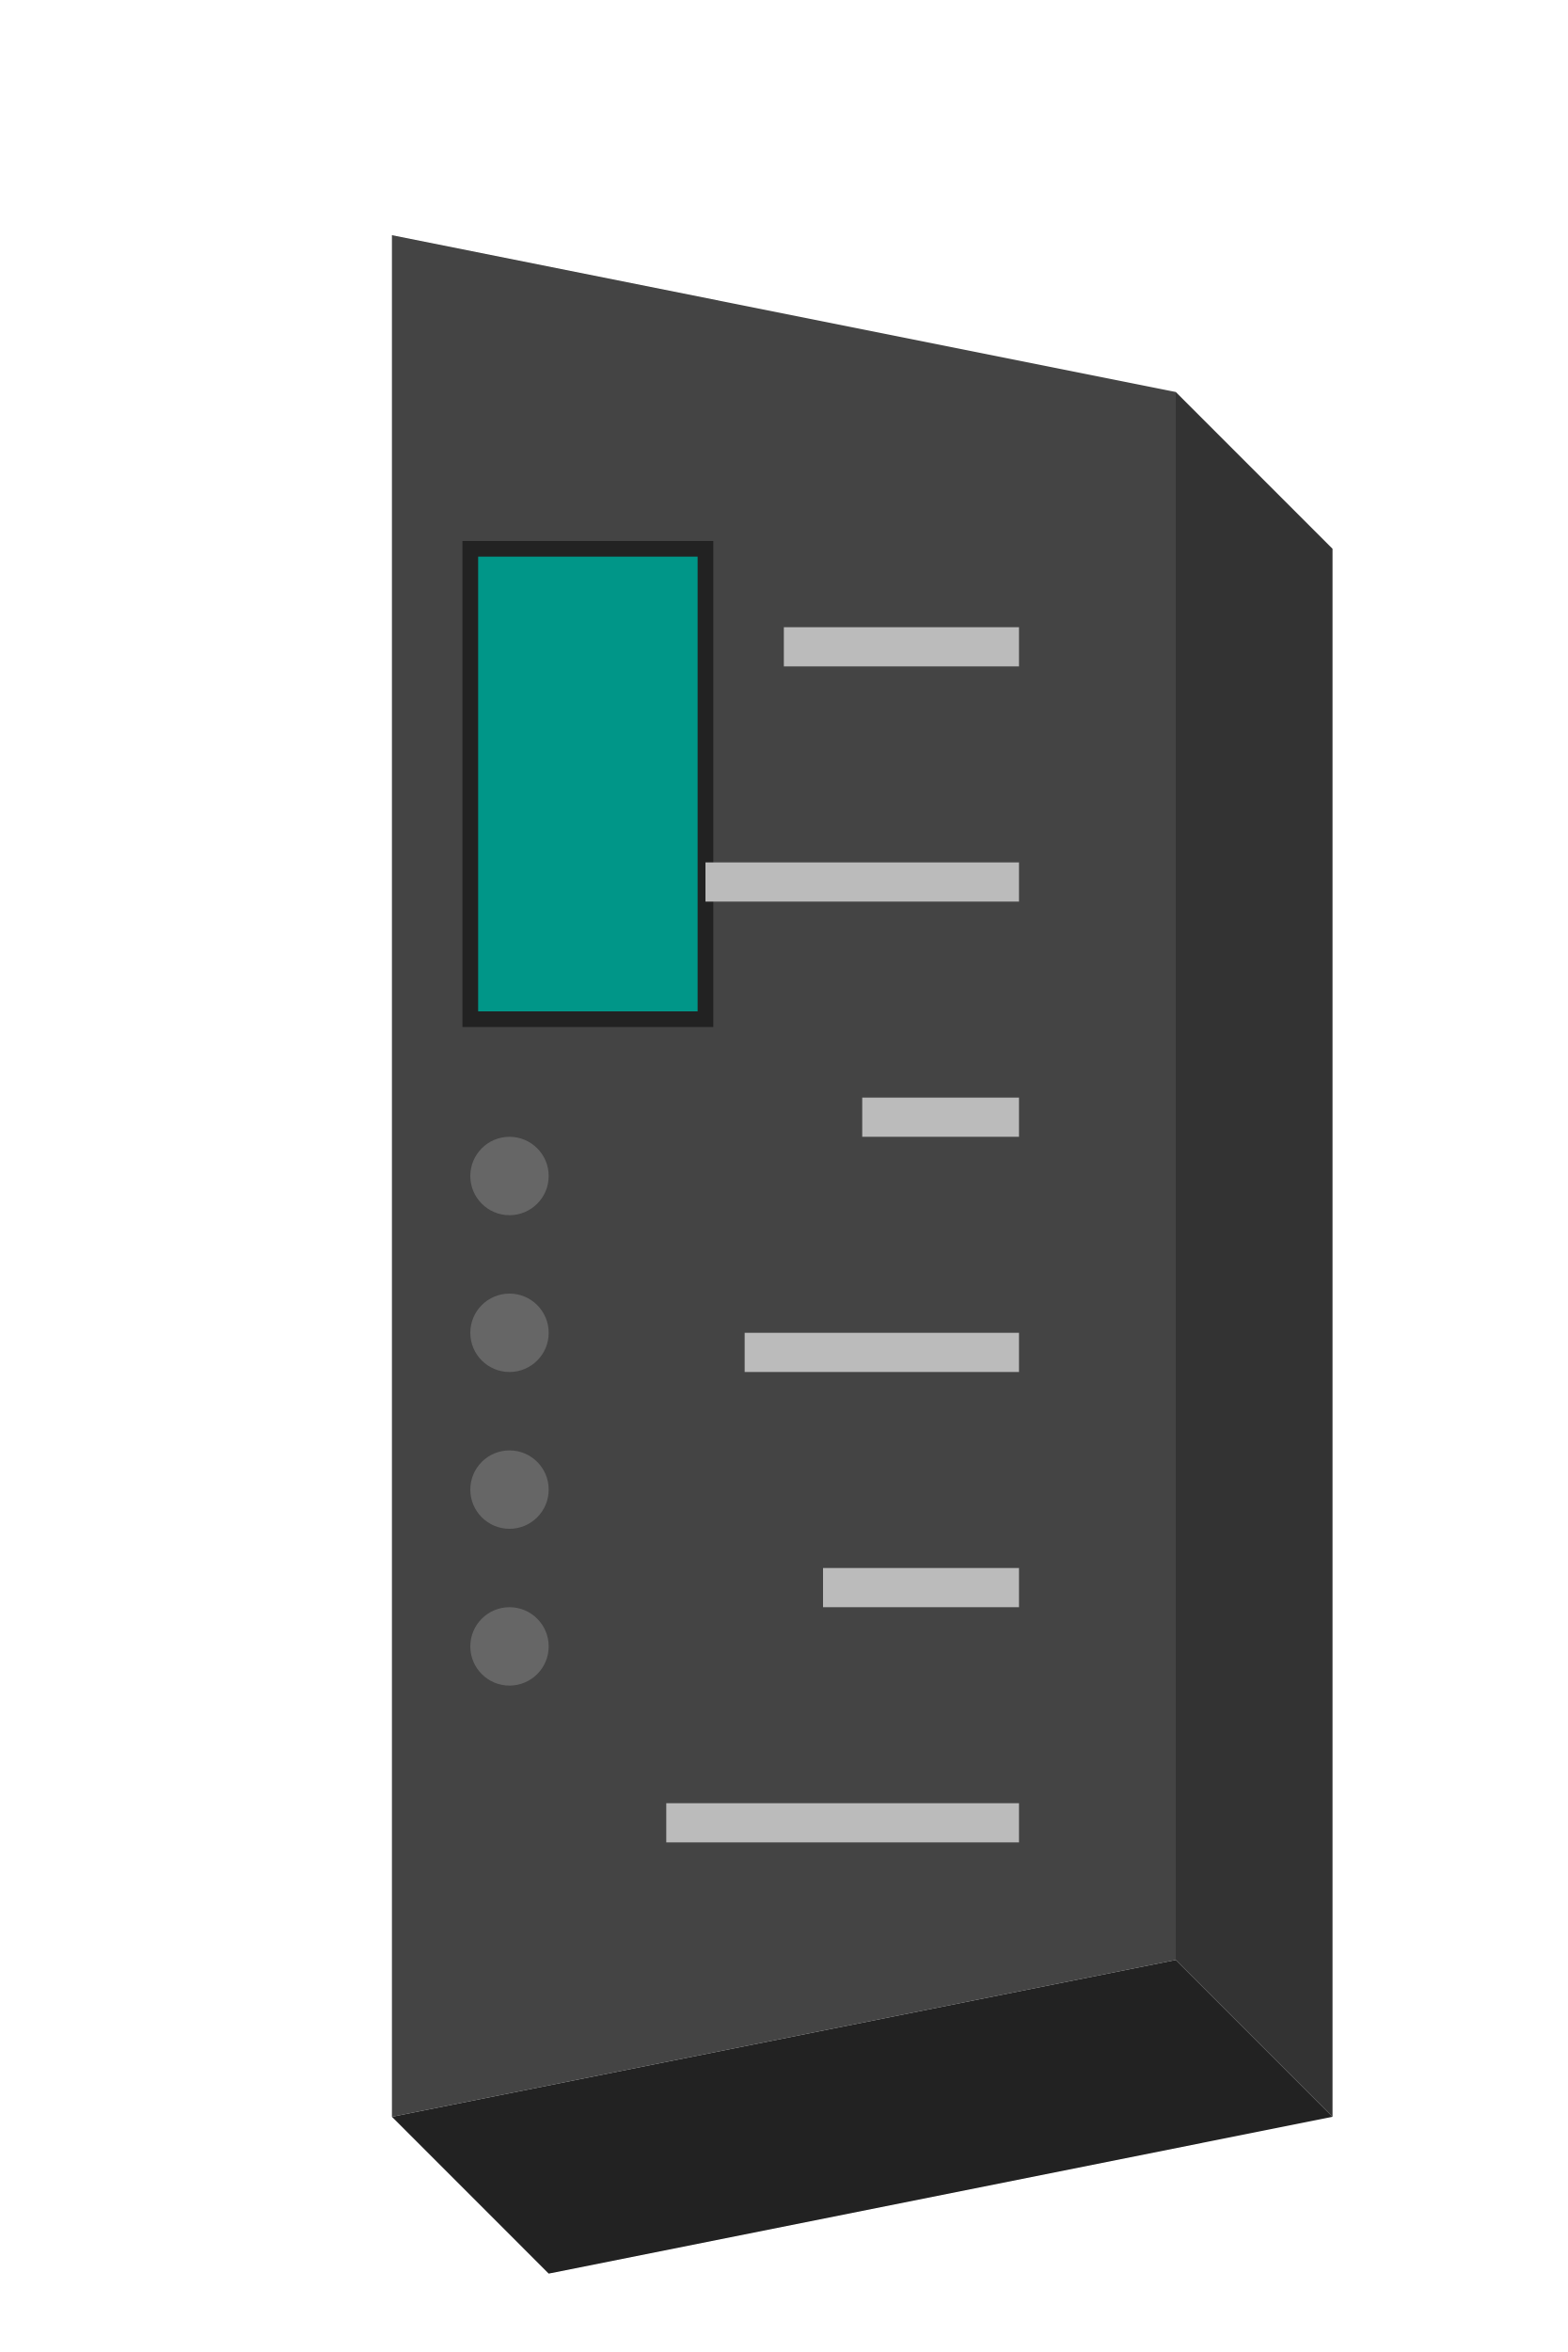
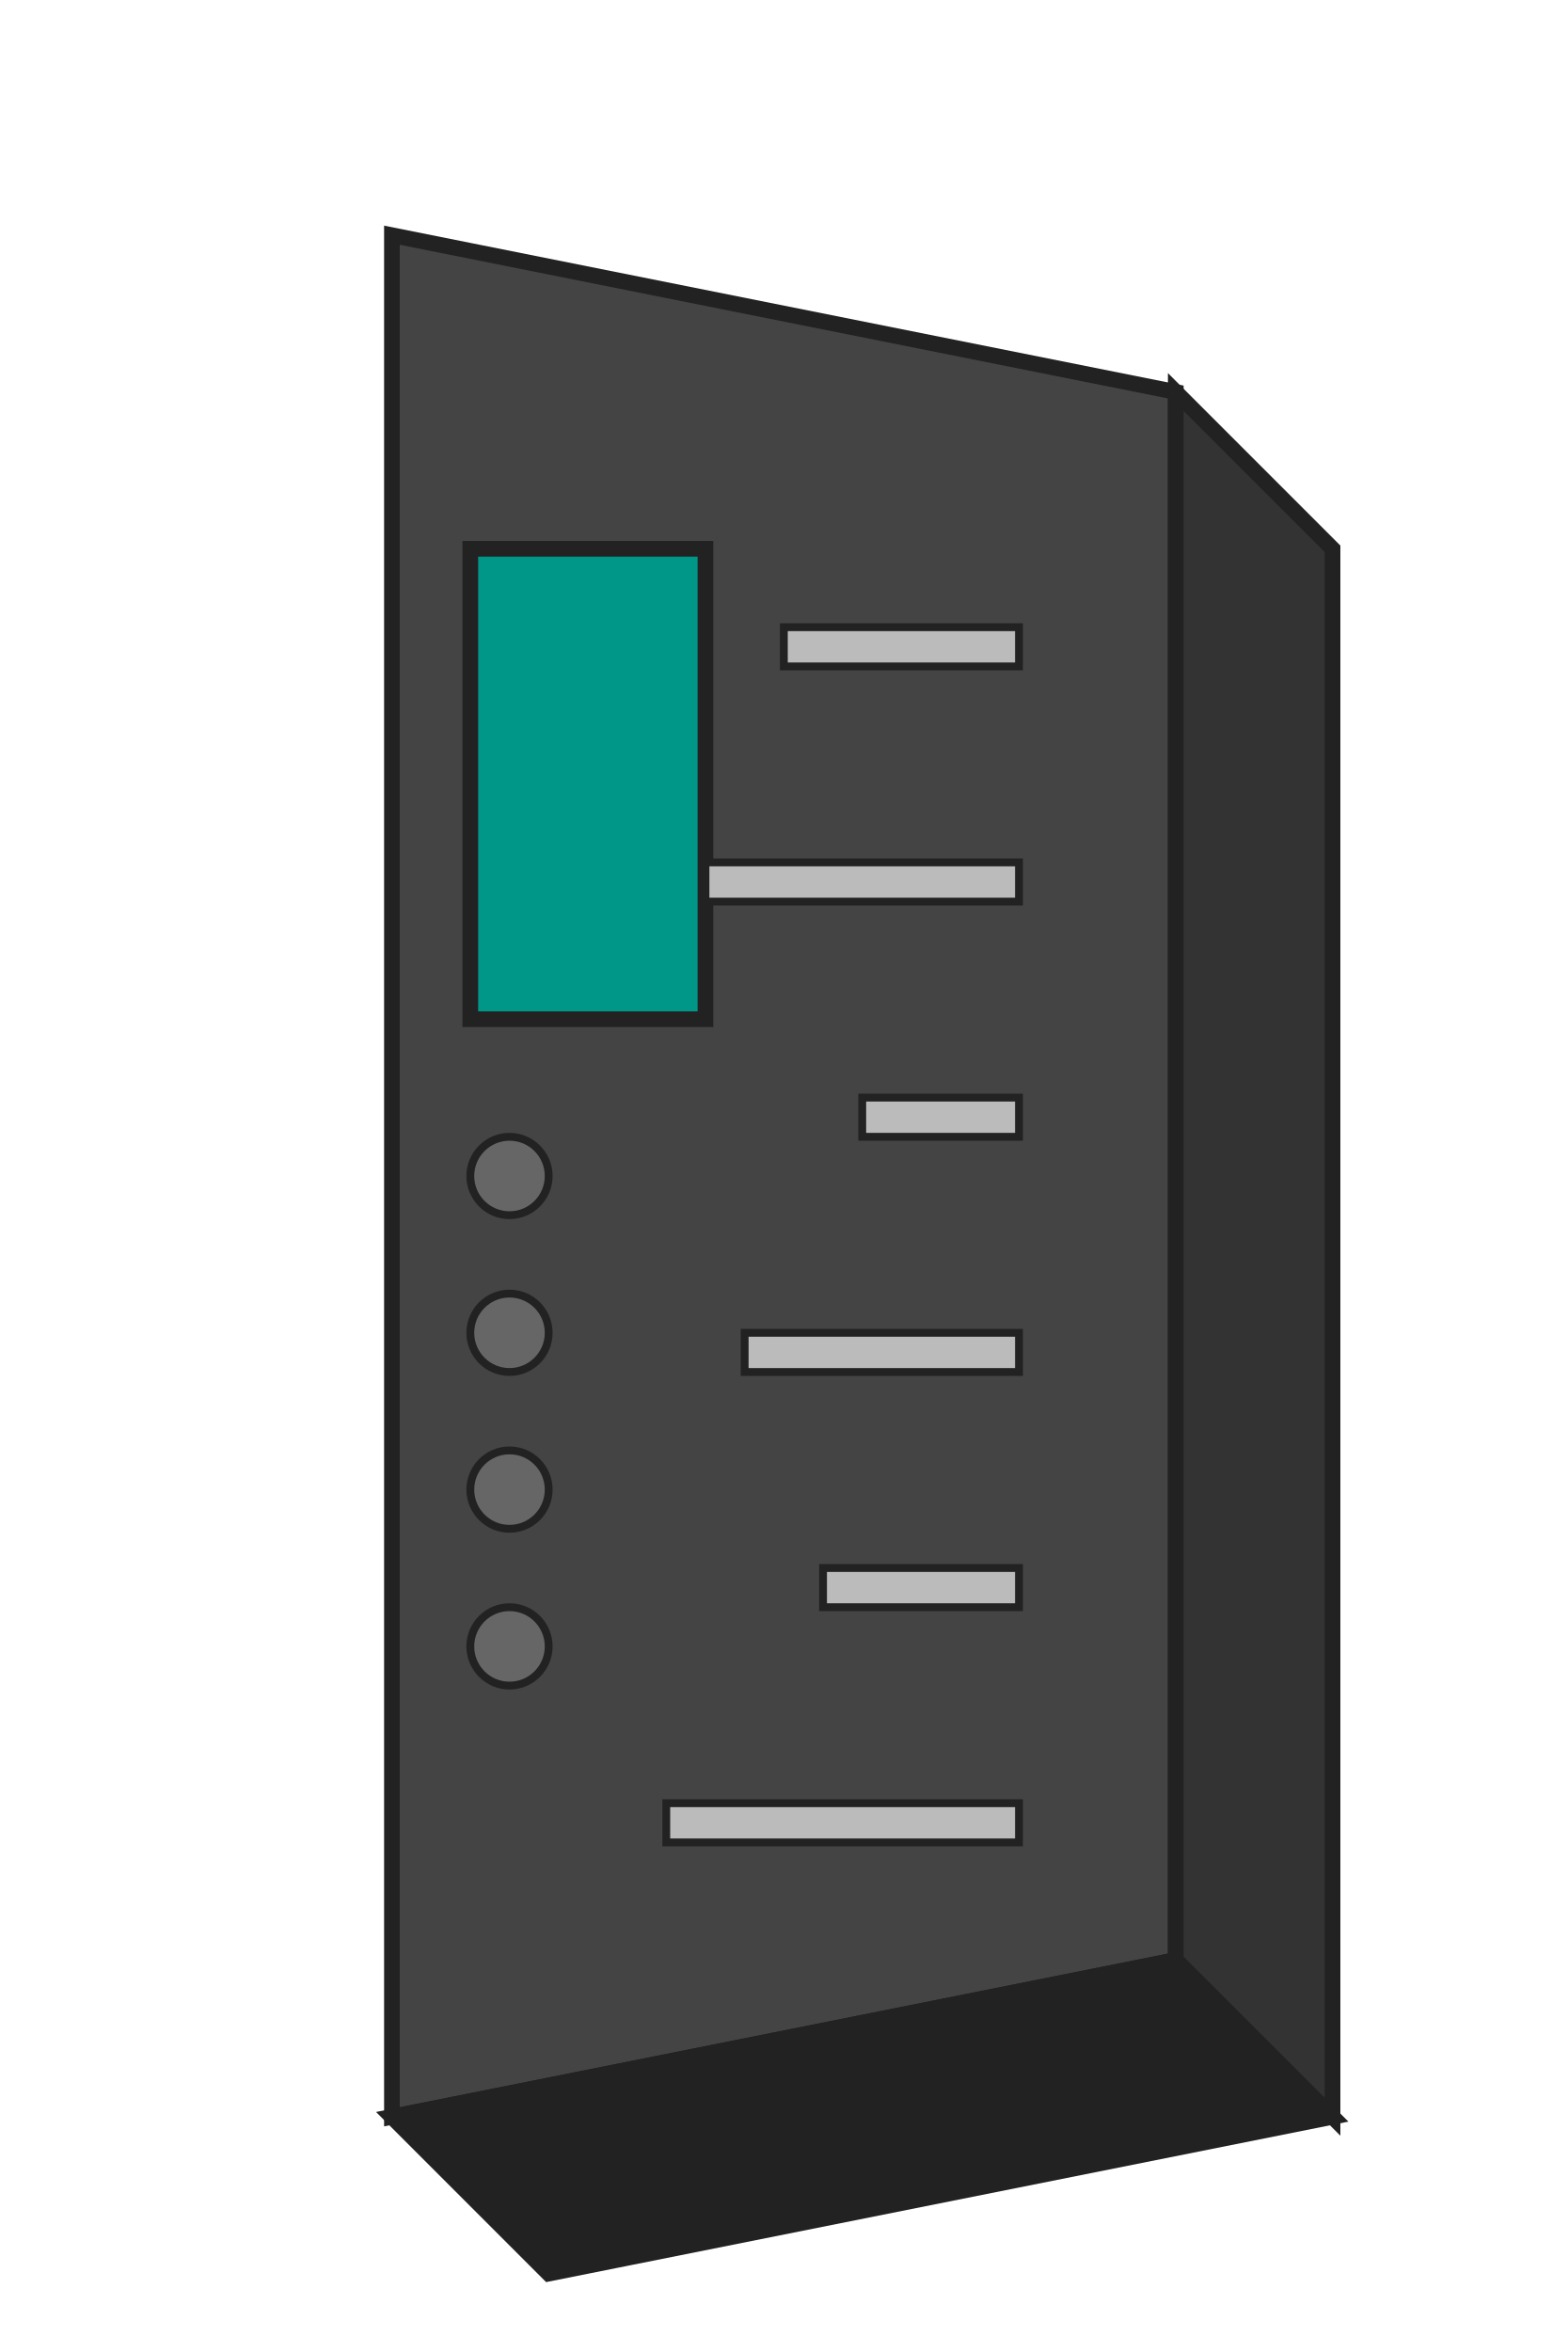
<svg xmlns="http://www.w3.org/2000/svg" width="200" height="300" viewBox="0 0 200 300">
-   <polygon points="50,30 50,270 150,250 150,50" fill="#444" />
-   <polygon points="150,50 150,250 170,270 170,70" fill="#333" />
-   <polygon points="50,270 150,250 170,270 70,290" fill="#222" />
+   <polygon points="50,30 50,270 150,250 150,50" fill="#444" stroke="#222" stroke-width="2" />
+   <polygon points="150,50 150,250 170,270 170,70" fill="#333" stroke="#222" stroke-width="2" />
+   <polygon points="50,270 150,250 170,270 70,290" fill="#222" stroke="#222" stroke-width="2" />
  <rect x="60" y="70" width="30" height="60" fill="#009688" stroke="#222" stroke-width="2" />
-   <circle cx="65" cy="150" r="5" fill="#666" />
-   <circle cx="65" cy="170" r="5" fill="#666" />
-   <circle cx="65" cy="190" r="5" fill="#666" />
-   <circle cx="65" cy="210" r="5" fill="#666" />
-   <rect x="100" y="80" width="30" height="5" fill="#bbb" />
-   <rect x="90" y="110" width="40" height="5" fill="#bbb" />
-   <rect x="110" y="140" width="20" height="5" fill="#bbb" />
-   <rect x="95" y="170" width="35" height="5" fill="#bbb" />
-   <rect x="105" y="200" width="25" height="5" fill="#bbb" />
-   <rect x="85" y="230" width="45" height="5" fill="#bbb" />
+   <circle cx="65" cy="150" r="5" fill="#666" stroke="#222" stroke-width="1" />
+   <circle cx="65" cy="170" r="5" fill="#666" stroke="#222" stroke-width="1" />
+   <circle cx="65" cy="190" r="5" fill="#666" stroke="#222" stroke-width="1" />
+   <circle cx="65" cy="210" r="5" fill="#666" stroke="#222" stroke-width="1" />
+   <rect x="100" y="80" width="30" height="5" fill="#bbb" stroke="#222" stroke-width="1" />
+   <rect x="90" y="110" width="40" height="5" fill="#bbb" stroke="#222" stroke-width="1" />
+   <rect x="110" y="140" width="20" height="5" fill="#bbb" stroke="#222" stroke-width="1" />
+   <rect x="95" y="170" width="35" height="5" fill="#bbb" stroke="#222" stroke-width="1" />
+   <rect x="105" y="200" width="25" height="5" fill="#bbb" stroke="#222" stroke-width="1" />
+   <rect x="85" y="230" width="45" height="5" fill="#bbb" stroke="#222" stroke-width="1" />
</svg>
